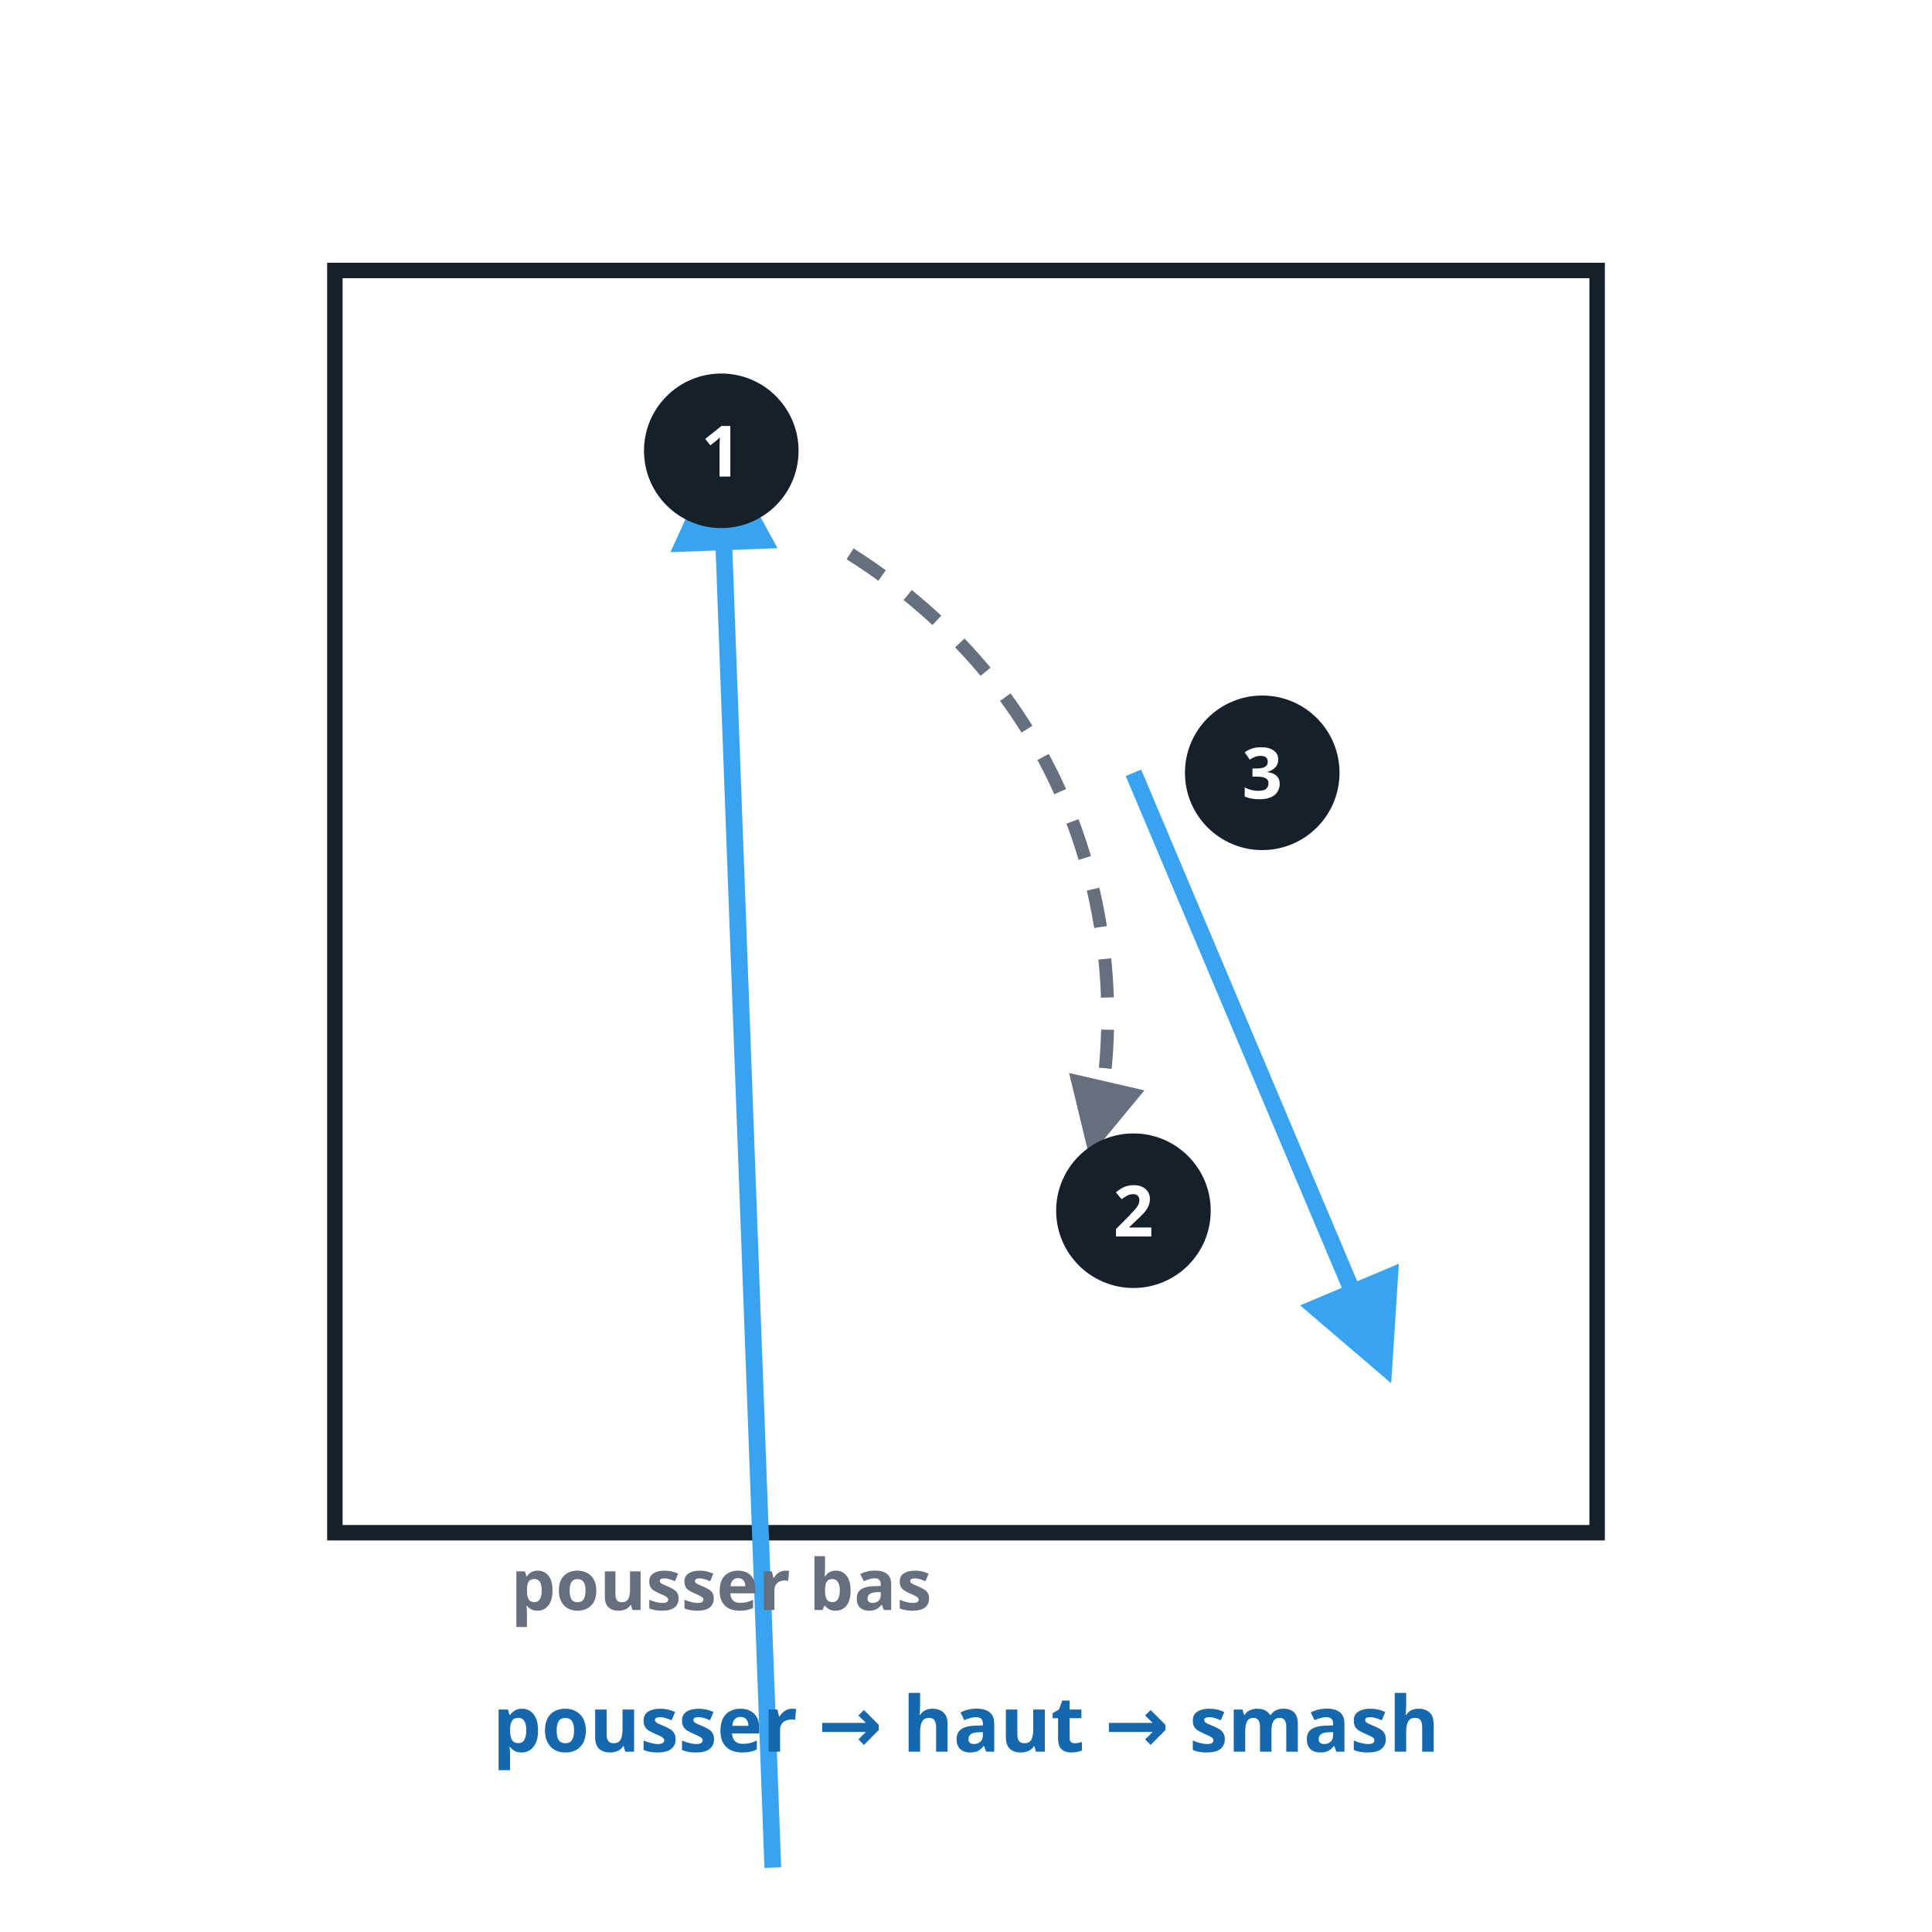
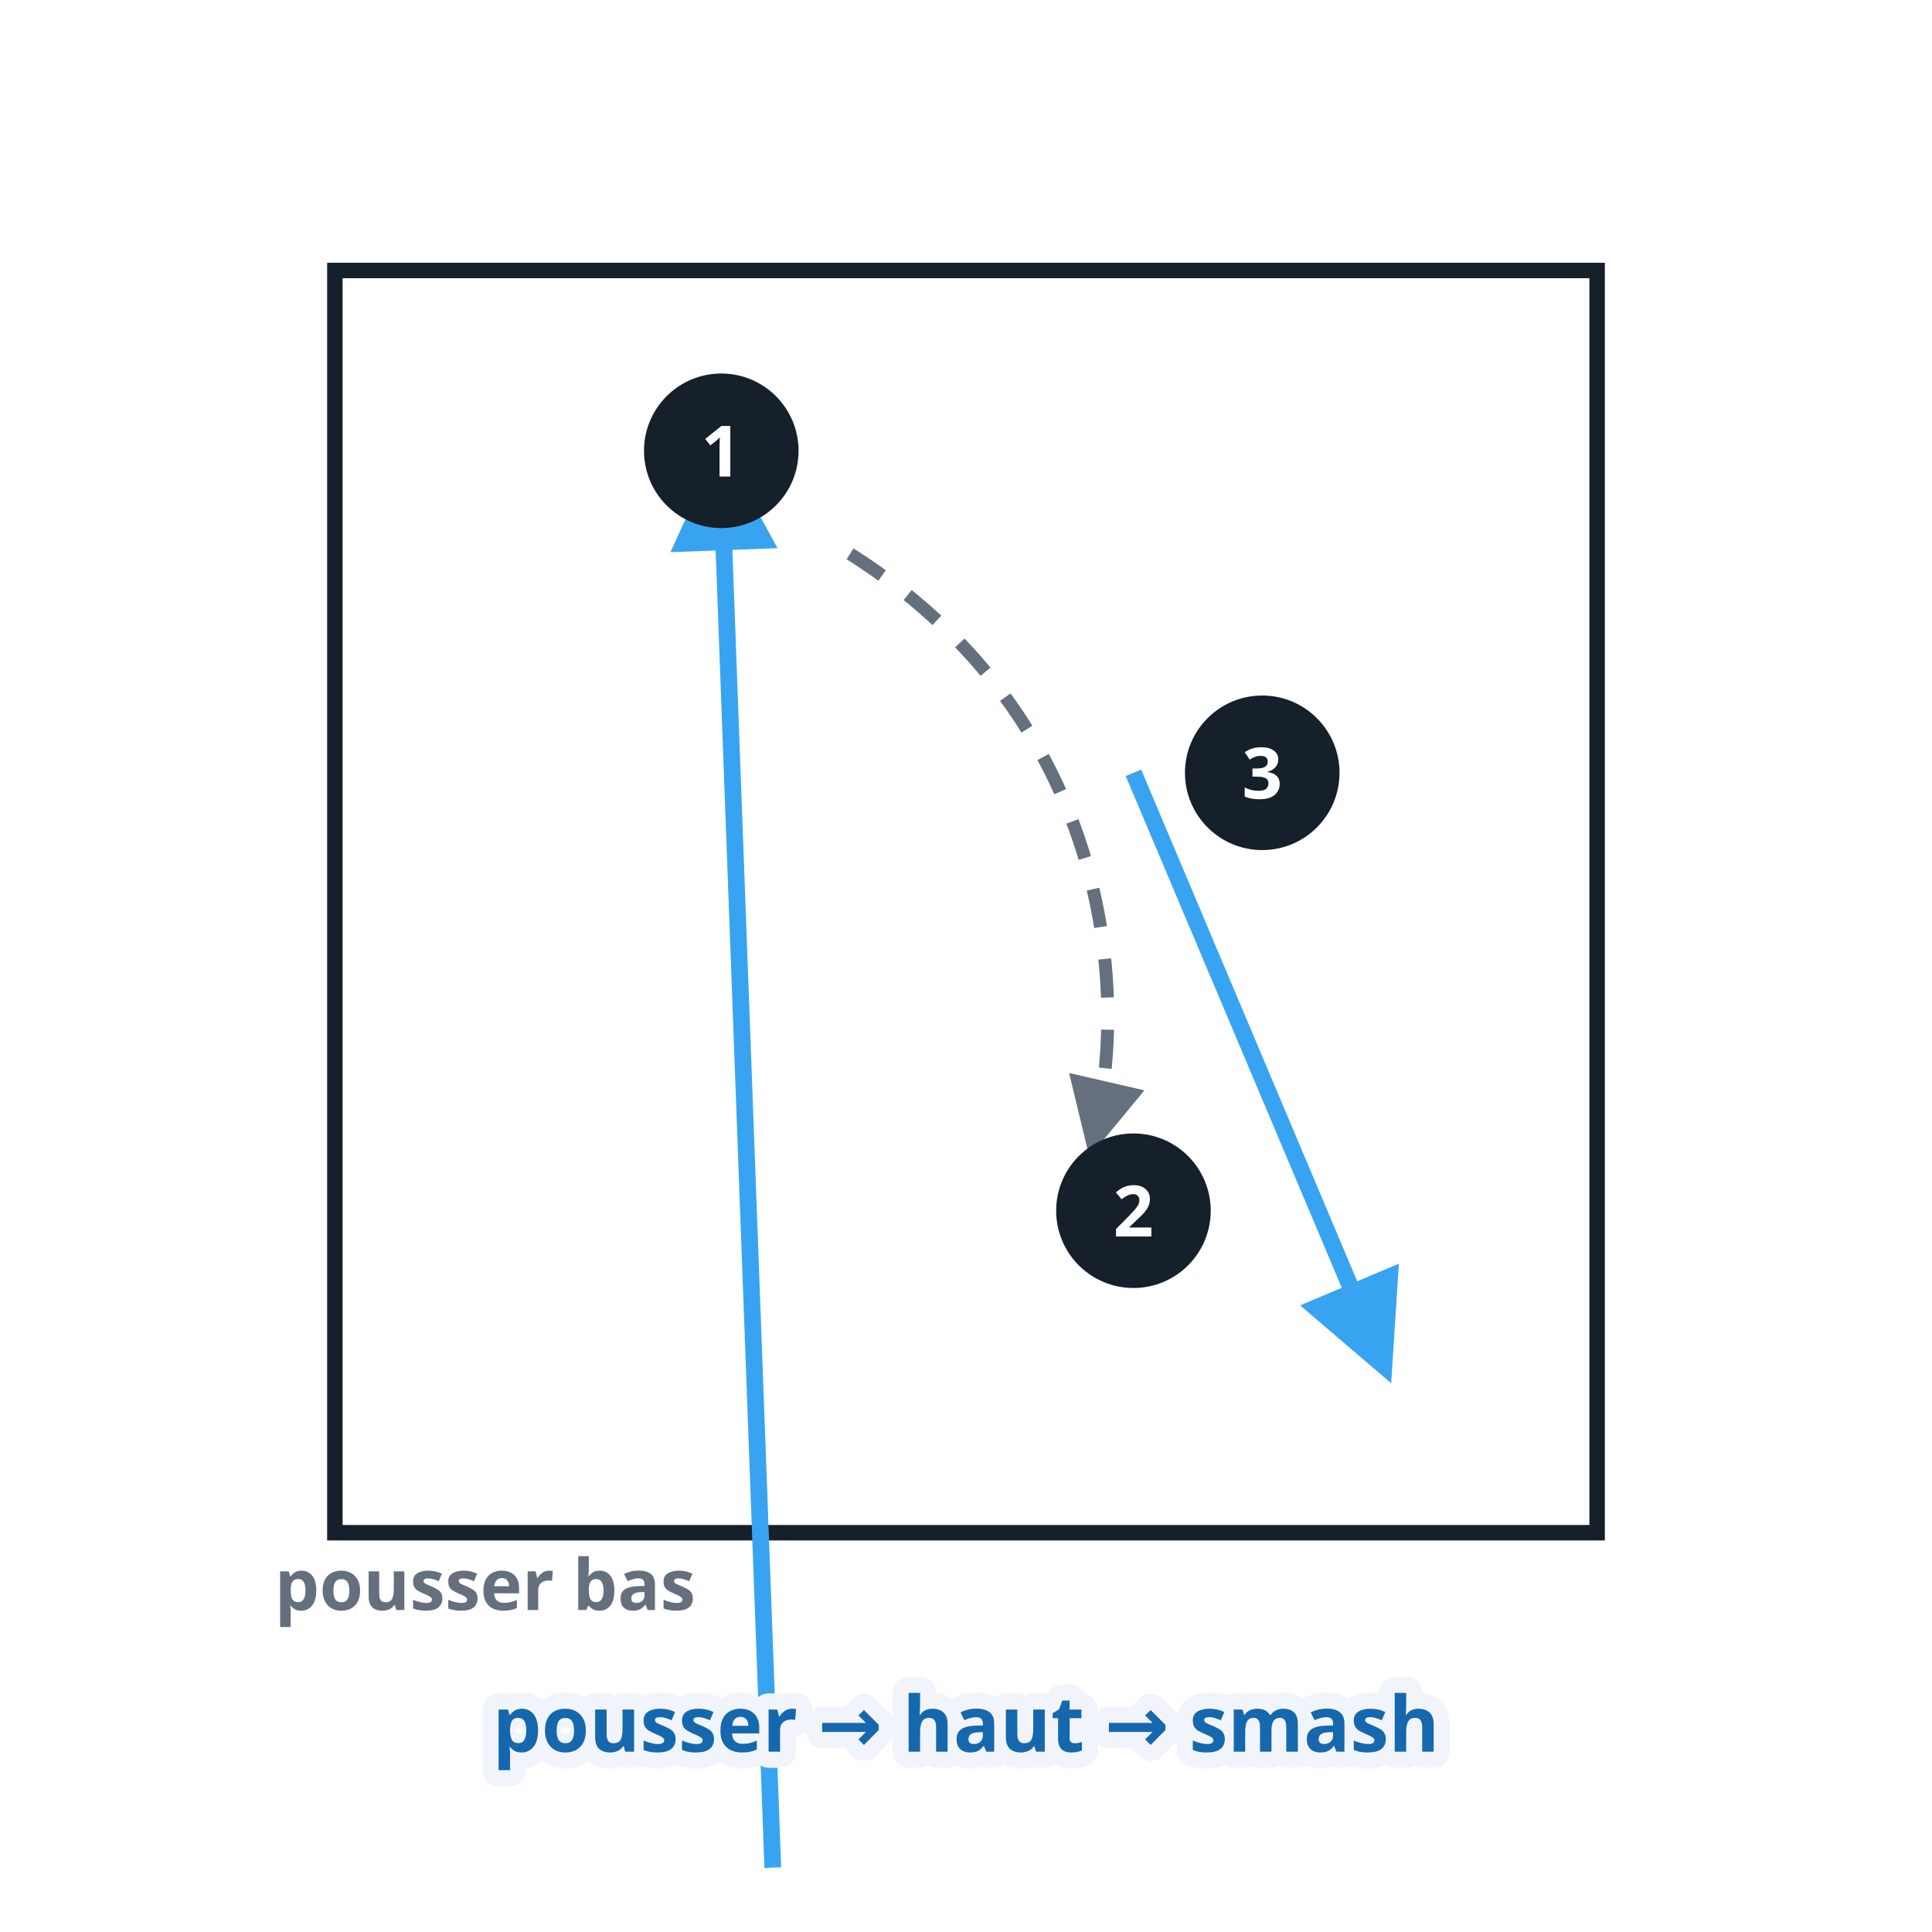
<svg xmlns="http://www.w3.org/2000/svg" viewBox="0 0 300 300" role="img" aria-label="Préparer le smash : pousser bas, forcer l'adversaire à la balle haute, puis conclure raide.">
  <style>
    .linie{fill:none;stroke:var(--tinte,#16202b);stroke-width:2.4}
    .pf{fill:none;stroke:var(--primaer,#38a4f1);stroke-width:2.6}
    .lift{fill:none;stroke:var(--tinte-3,#656f7e);stroke-width:2;stroke-dasharray:6 5}
    .mk{fill:var(--primaer,#38a4f1)}
    .mkg{fill:var(--tinte-3,#656f7e)}
    .badge{fill:var(--tinte,#16202b)}
    .bt{fill:var(--flaeche,#fff);font:700 11px/1 system-ui,sans-serif;text-anchor:middle}
-     .zt{fill:var(--primaer-tief,#1568ad);font:700 12px/1 system-ui,sans-serif;text-anchor:middle}
-     .st{fill:var(--tinte-3,#656f7e);font:600 11px/1 system-ui,sans-serif;text-anchor:middle}
+     .zt{fill:var(--primaer-tief,#1568ad);font:700 12px/1 system-ui,sans-serif;text-anchor:middle;paint-order:stroke;stroke:var(--flaeche-2,#f1f5fb);stroke-width:5;stroke-linejoin:round}
+     .st{fill:var(--tinte-3,#656f7e);font:600 11px/1 system-ui,sans-serif;text-anchor:end}
  </style>
  <defs>
    <marker id="ah" viewBox="0 0 10 10" markerWidth="8" markerHeight="8" refX="6.5" refY="5" orient="auto">
      <path d="M1,1 L9,5 L1,9 Z" class="mk" />
    </marker>
    <marker id="ag" viewBox="0 0 10 10" markerWidth="7.5" markerHeight="7.5" refX="6.5" refY="5" orient="auto">
      <path d="M1,1 L9,5 L1,9 Z" class="mkg" />
    </marker>
  </defs>
  <rect class="linie" x="52" y="42" width="196" height="196" />
  <path class="pf" d="M120,290 L112,74" marker-end="url(#ah)" />
  <g>
    <circle class="badge" cx="112" cy="70" r="12" />
    <text class="bt" x="112" y="74">1</text>
  </g>
-   <text class="st" x="112" y="250">pousser bas</text>
+   <text class="st" x="108" y="250">pousser bas</text>
  <path class="lift" d="M132,86 C 170,110 176,150 170,176" marker-end="url(#ag)" />
  <g>
    <circle class="badge" cx="176" cy="188" r="12" />
    <text class="bt" x="176" y="192">2</text>
  </g>
  <path class="pf" d="M176,120 L214,210" marker-end="url(#ah)" />
  <g>
    <circle class="badge" cx="196" cy="120" r="12" />
    <text class="bt" x="196" y="124">3</text>
  </g>
  <text class="zt" x="150" y="272">pousser → haut → smash</text>
</svg>
